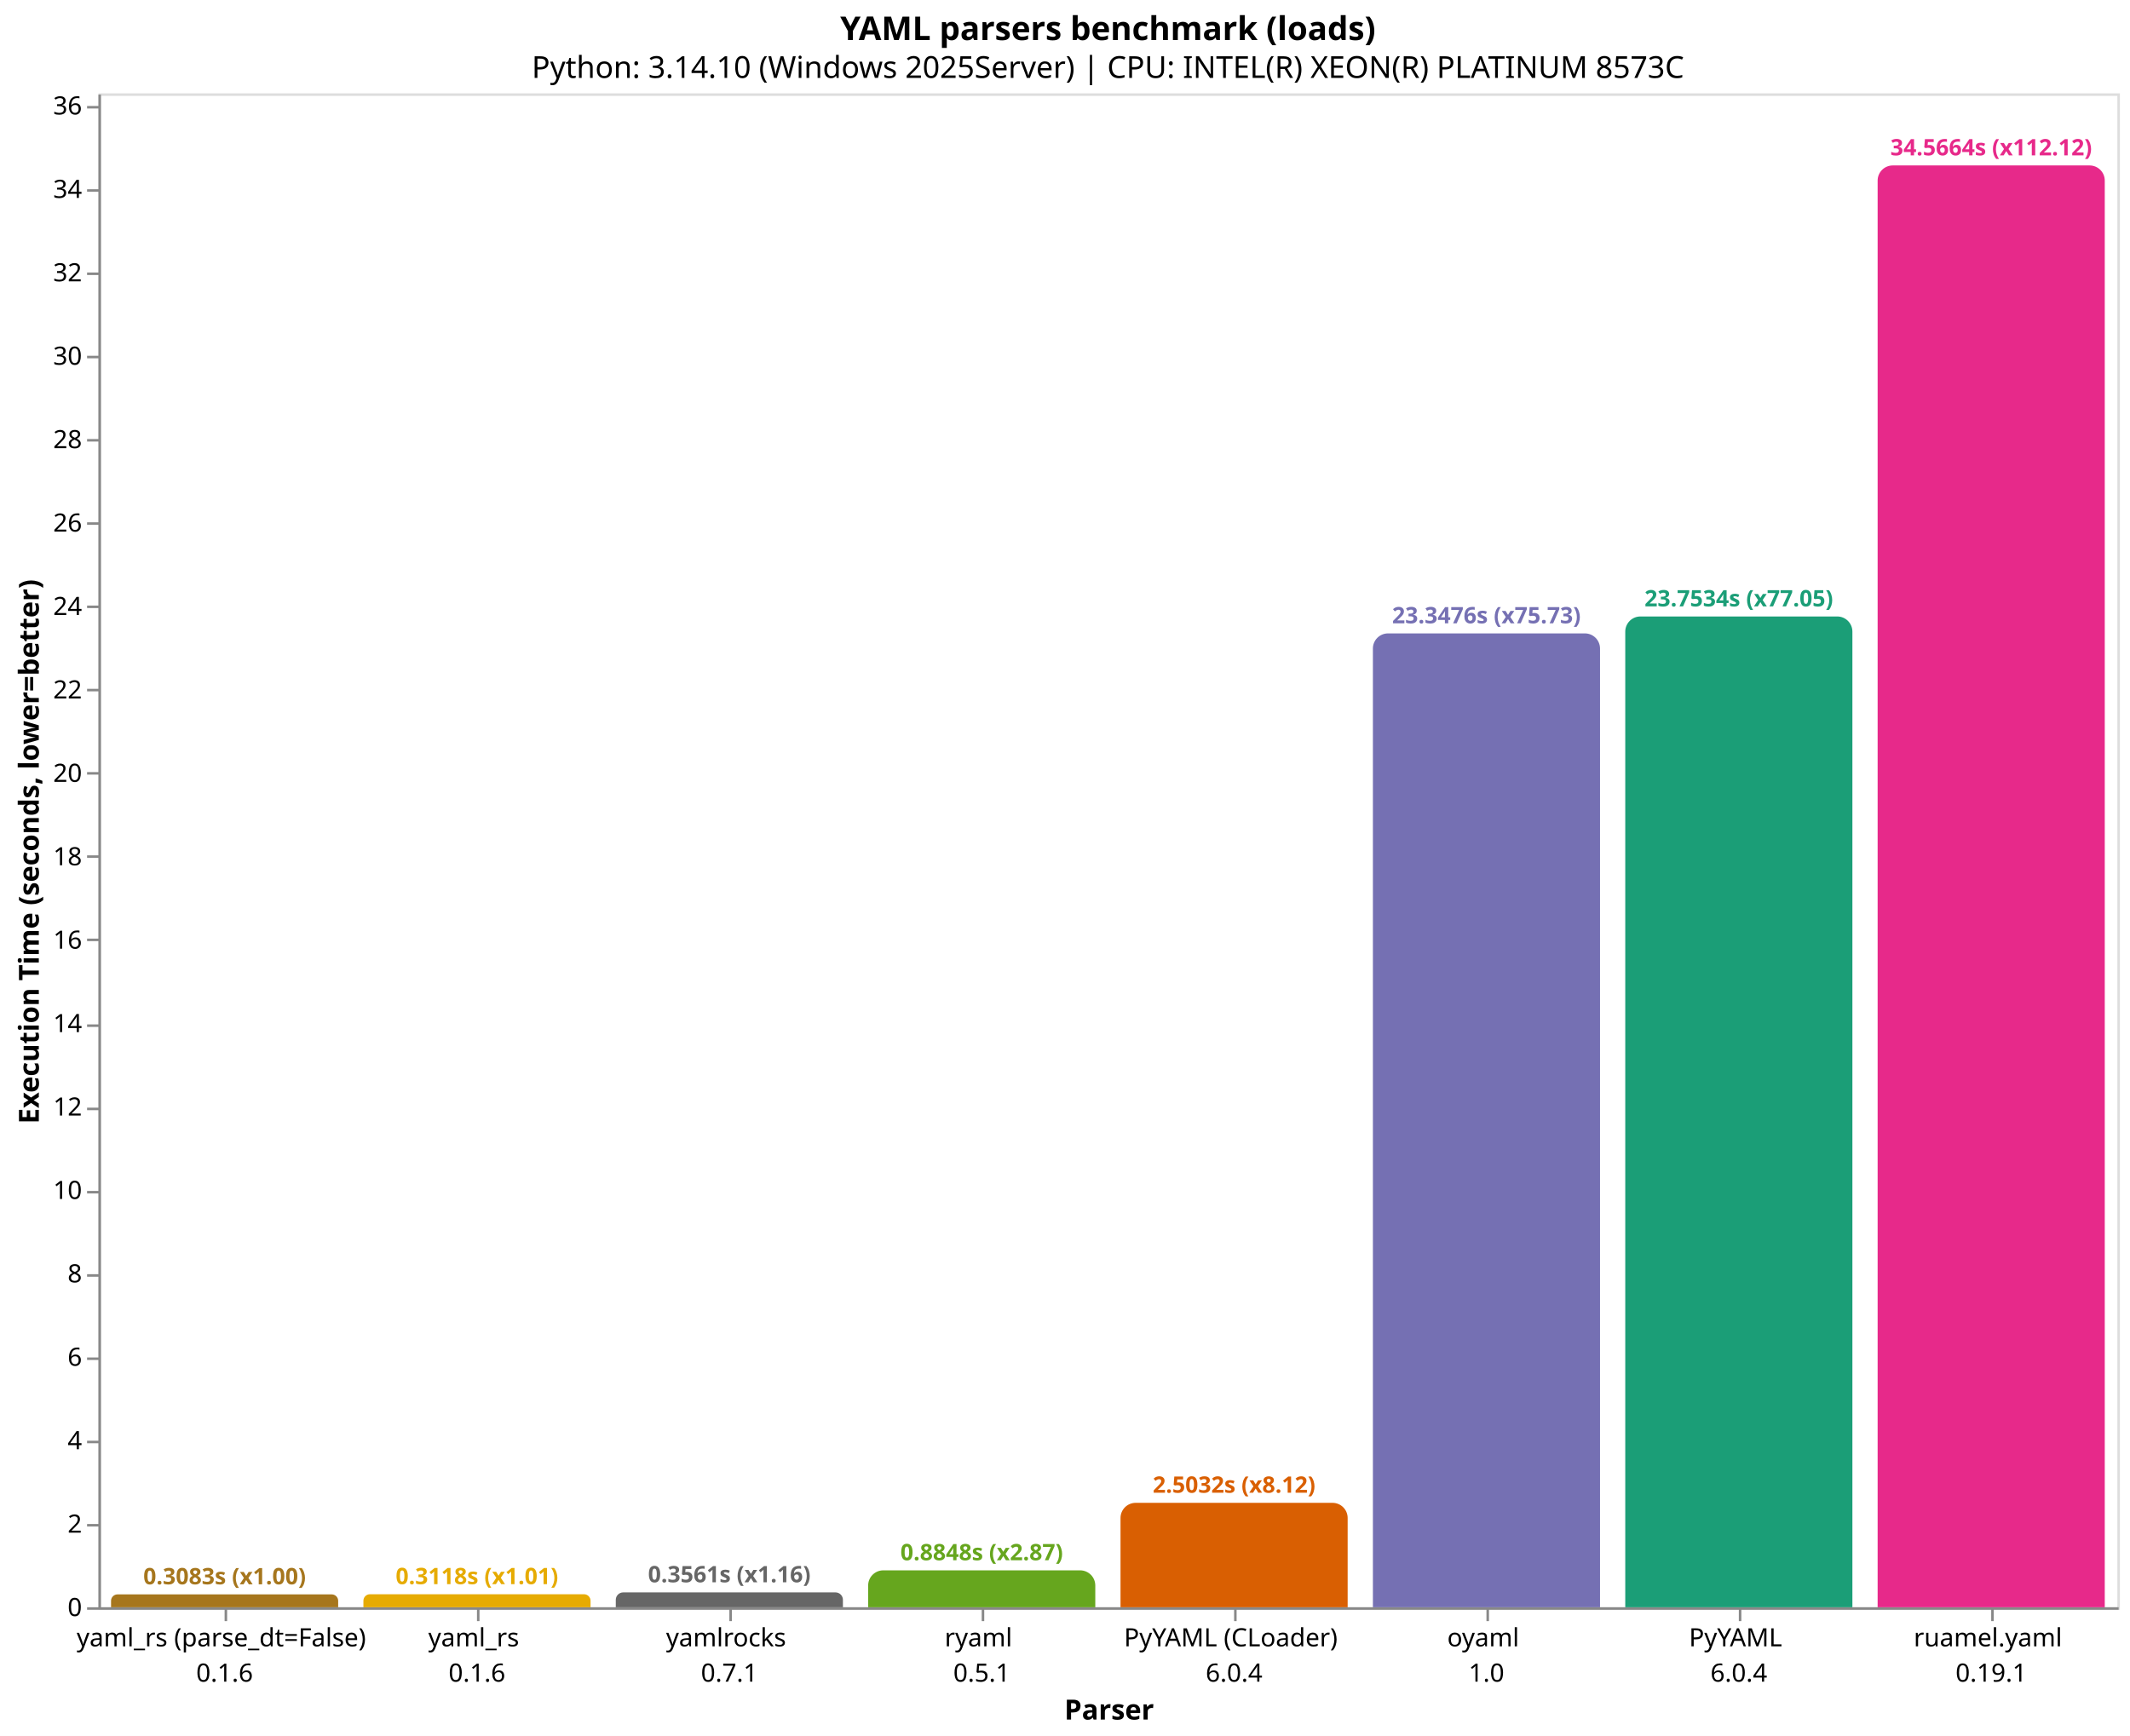
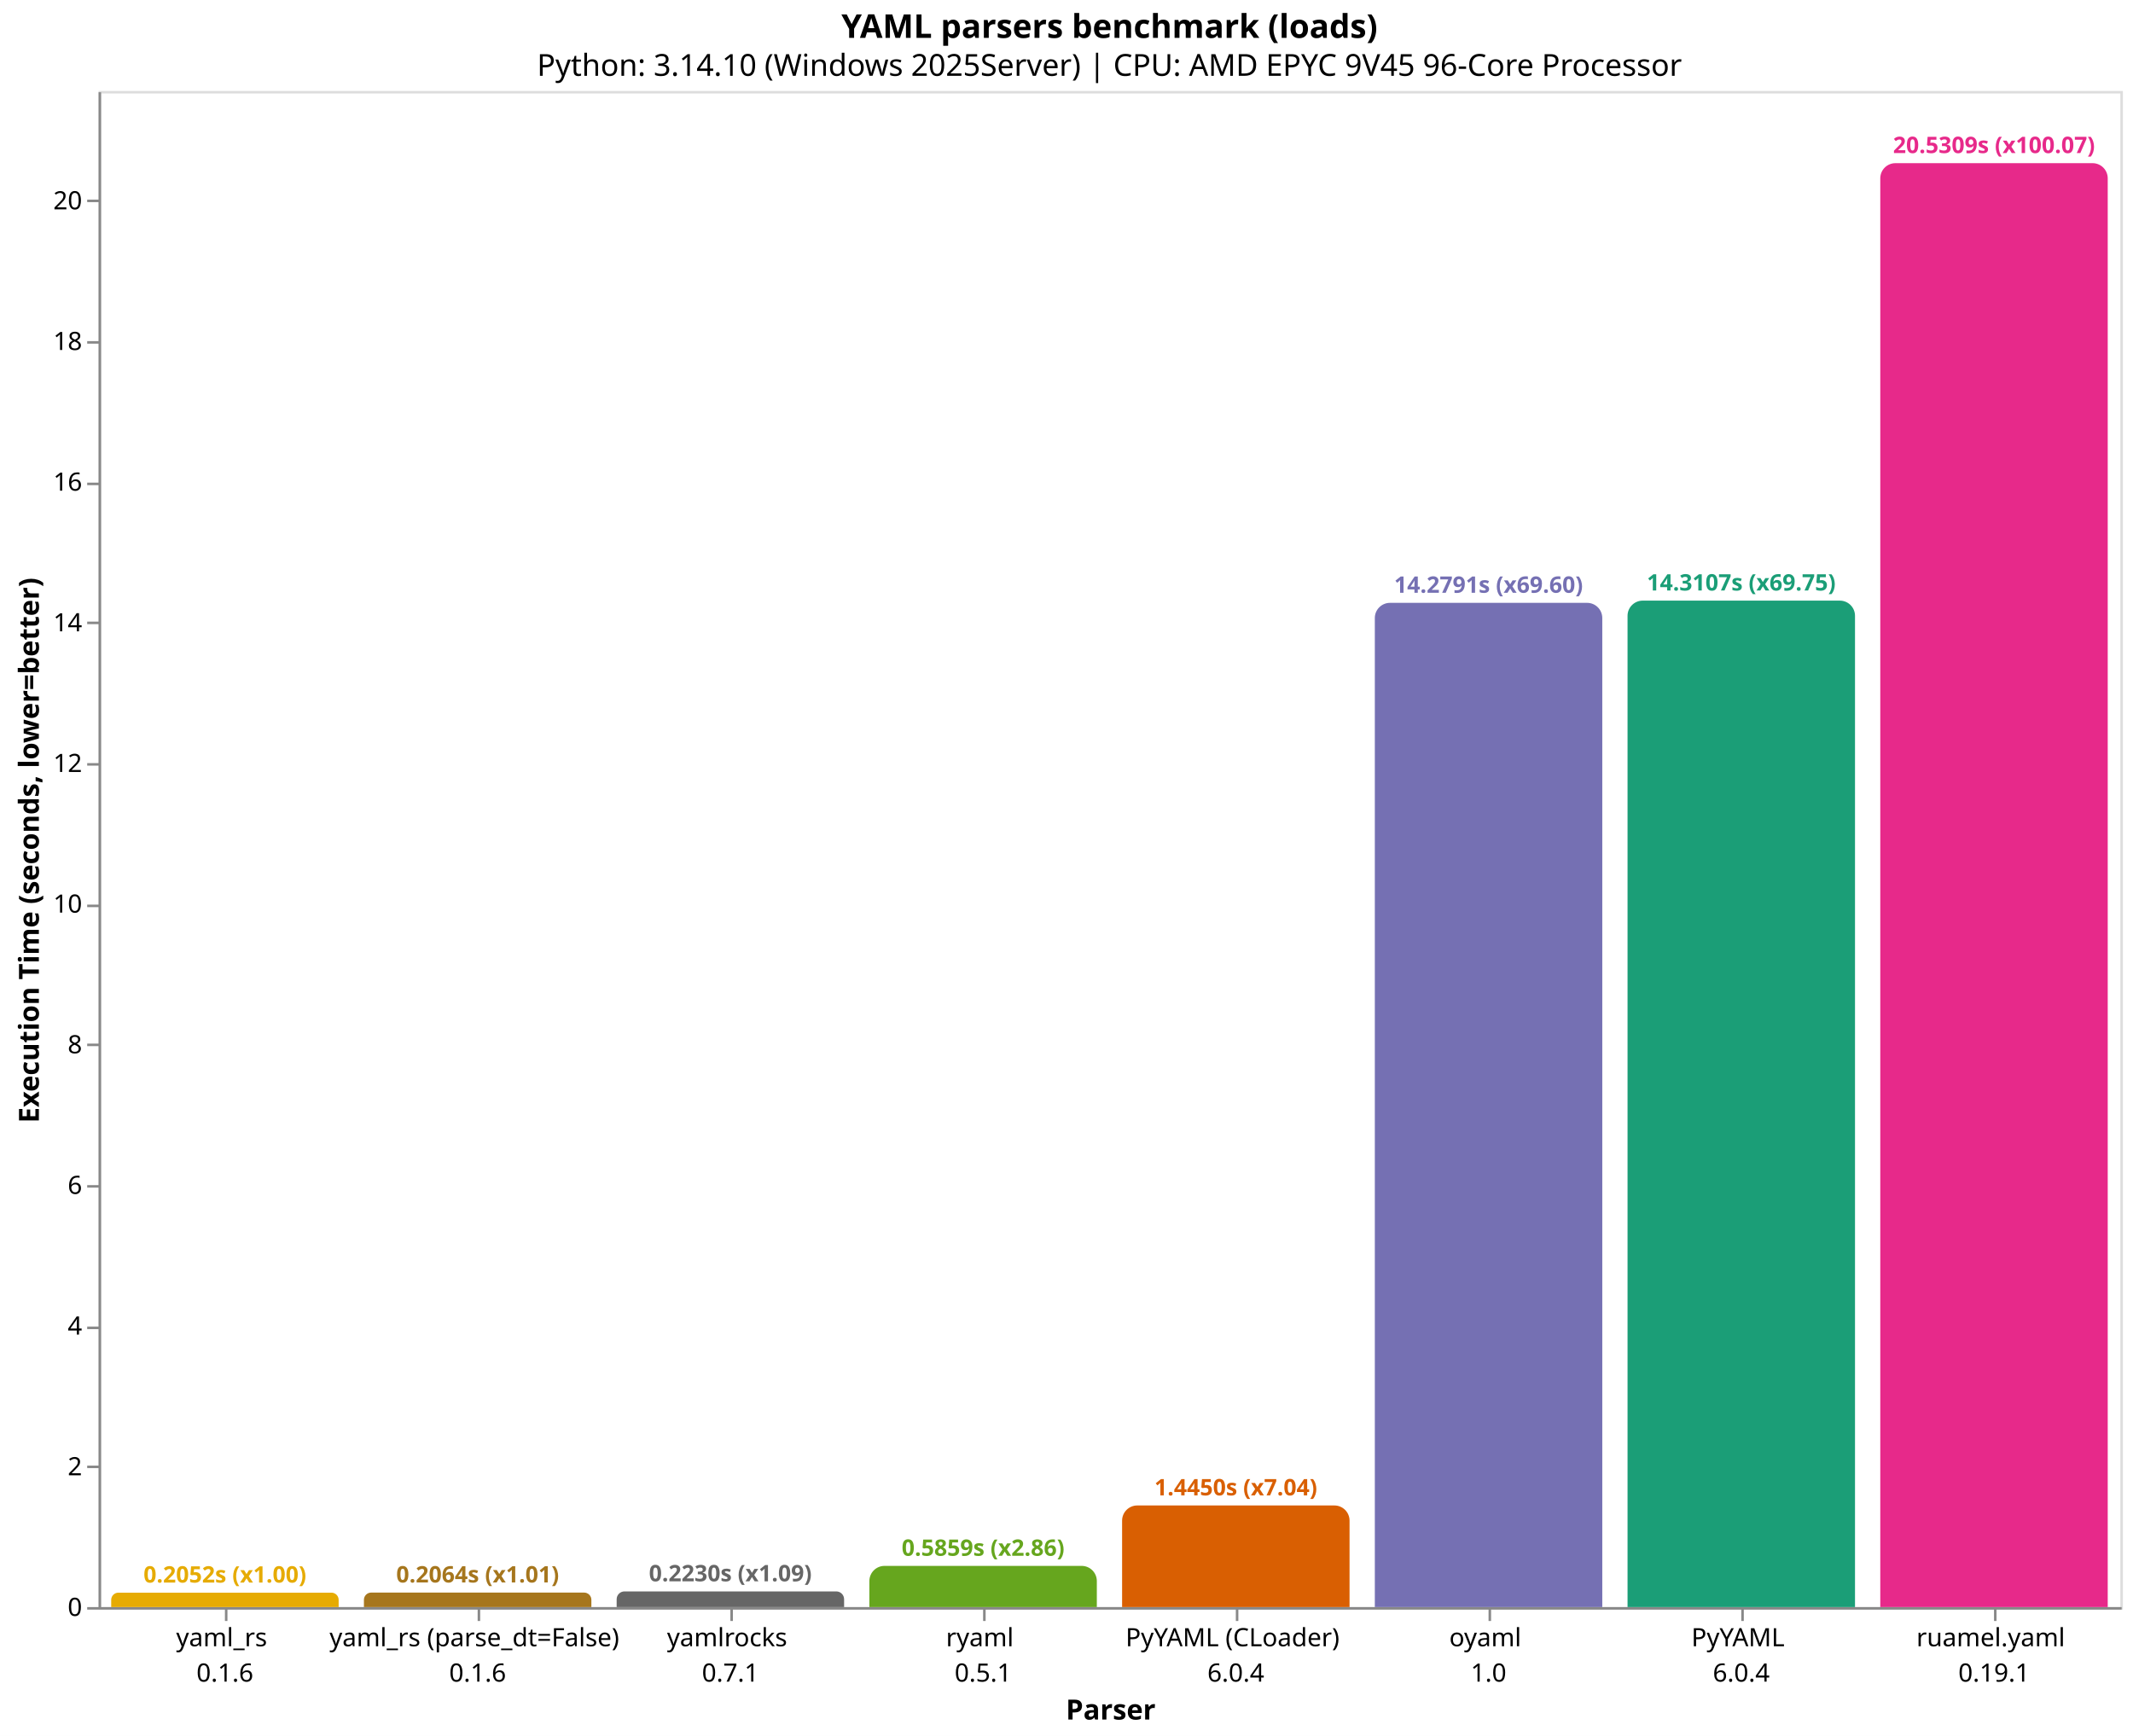
- <svg xmlns="http://www.w3.org/2000/svg" version="1.1" class="marks" width="844" height="688" viewBox="0 0 844 688">
-   <rect width="844" height="688" fill="white" />
-   <g fill="none" stroke-miterlimit="10" transform="translate(39,37)">
+ <svg xmlns="http://www.w3.org/2000/svg" version="1.1" class="marks" width="844" height="687" viewBox="0 0 844 687">
+   <rect width="844" height="687" fill="white" />
+   <g fill="none" stroke-miterlimit="10" transform="translate(39,36)">
    <g class="mark-group role-frame root" role="graphics-object" aria-roledescription="group mark container">
      <g transform="translate(0,0)">
        <path class="background" aria-hidden="true" d="M0.5,0.5h800v600h-800Z" stroke="#ddd" />
        <g>
-           <g class="mark-group role-axis" role="graphics-symbol" aria-roledescription="axis" aria-label="X-axis titled 'Parser' for a discrete scale with 8 values: yaml_rs (parse_dt=False)&#10;0.1.6, yaml_rs&#10;0.1.6, yamlrocks&#10;0.7.1, ryaml&#10;0.5.1, PyYAML (CLoader)&#10;6.0.4, ending with ruamel.yaml&#10;0.19.1">
+           <g class="mark-group role-axis" role="graphics-symbol" aria-roledescription="axis" aria-label="X-axis titled 'Parser' for a discrete scale with 8 values: yaml_rs&#10;0.1.6, yaml_rs (parse_dt=False)&#10;0.1.6, yamlrocks&#10;0.7.1, ryaml&#10;0.5.1, PyYAML (CLoader)&#10;6.0.4, ending with ruamel.yaml&#10;0.19.1">
            <g transform="translate(0.5,600.5)">
              <path class="background" aria-hidden="true" d="M0,0h0v0h0Z" pointer-events="none" />
              <g>
                <g class="mark-rule role-axis-tick" pointer-events="none">
                  <line transform="translate(50,0)" x2="0" y2="5" stroke="#888" stroke-width="1" opacity="1" />
                  <line transform="translate(150,0)" x2="0" y2="5" stroke="#888" stroke-width="1" opacity="1" />
                  <line transform="translate(250,0)" x2="0" y2="5" stroke="#888" stroke-width="1" opacity="1" />
                  <line transform="translate(350,0)" x2="0" y2="5" stroke="#888" stroke-width="1" opacity="1" />
                  <line transform="translate(450,0)" x2="0" y2="5" stroke="#888" stroke-width="1" opacity="1" />
                  <line transform="translate(550,0)" x2="0" y2="5" stroke="#888" stroke-width="1" opacity="1" />
                  <line transform="translate(650,0)" x2="0" y2="5" stroke="#888" stroke-width="1" opacity="1" />
                  <line transform="translate(750,0)" x2="0" y2="5" stroke="#888" stroke-width="1" opacity="1" />
                </g>
                <g class="mark-text role-axis-label" pointer-events="none">
                  <text text-anchor="middle" transform="translate(49.5,15)" font-family="sans-serif" font-size="10px" fill="#000" opacity="1">
+                     <tspan>yaml_rs</tspan>
+                     <tspan x="0" dy="14">0.1.6</tspan>
+                   </text>
+                   <text text-anchor="middle" transform="translate(149.5,15)" font-family="sans-serif" font-size="10px" fill="#000" opacity="1">
                    <tspan>yaml_rs (parse_dt=False)</tspan>
-                     <tspan x="0" dy="14">0.1.6</tspan>
-                   </text>
-                   <text text-anchor="middle" transform="translate(149.5,15)" font-family="sans-serif" font-size="10px" fill="#000" opacity="1">
-                     <tspan>yaml_rs</tspan>
                    <tspan x="0" dy="14">0.1.6</tspan>
                  </text>
                  <text text-anchor="middle" transform="translate(249.5,15)" font-family="sans-serif" font-size="10px" fill="#000" opacity="1">
                    <tspan>yamlrocks</tspan>
                    <tspan x="0" dy="14">0.7.1</tspan>
                  </text>
                  <text text-anchor="middle" transform="translate(349.5,15)" font-family="sans-serif" font-size="10px" fill="#000" opacity="1">
                    <tspan>ryaml</tspan>
                    <tspan x="0" dy="14">0.5.1</tspan>
                  </text>
                  <text text-anchor="middle" transform="translate(449.5,15)" font-family="sans-serif" font-size="10px" fill="#000" opacity="1">
                    <tspan>PyYAML (CLoader)</tspan>
                    <tspan x="0" dy="14">6.0.4</tspan>
                  </text>
                  <text text-anchor="middle" transform="translate(549.5,15)" font-family="sans-serif" font-size="10px" fill="#000" opacity="1">
                    <tspan>oyaml</tspan>
                    <tspan x="0" dy="14">1.0</tspan>
                  </text>
                  <text text-anchor="middle" transform="translate(649.5,15)" font-family="sans-serif" font-size="10px" fill="#000" opacity="1">
                    <tspan>PyYAML</tspan>
                    <tspan x="0" dy="14">6.0.4</tspan>
                  </text>
                  <text text-anchor="middle" transform="translate(749.5,15)" font-family="sans-serif" font-size="10px" fill="#000" opacity="1">
                    <tspan>ruamel.yaml</tspan>
                    <tspan x="0" dy="14">0.19.1</tspan>
                  </text>
                </g>
                <g class="mark-rule role-axis-domain" pointer-events="none">
                  <line transform="translate(0,0)" x2="800" y2="0" stroke="#888" stroke-width="1" opacity="1" />
                </g>
                <g class="mark-text role-axis-title" pointer-events="none">
                  <text text-anchor="middle" transform="translate(400,44)" font-family="sans-serif" font-size="11px" font-weight="bold" fill="#000" opacity="1">Parser</text>
                </g>
              </g>
              <path class="foreground" aria-hidden="true" d="" pointer-events="none" display="none" />
            </g>
          </g>
-           <g class="mark-group role-axis" role="graphics-symbol" aria-roledescription="axis" aria-label="Y-axis titled 'Execution Time (seconds, lower=better)' for a linear scale with values from 0 to 36">
+           <g class="mark-group role-axis" role="graphics-symbol" aria-roledescription="axis" aria-label="Y-axis titled 'Execution Time (seconds, lower=better)' for a linear scale with values from 0 to 22">
            <g transform="translate(0.5,0.5)">
              <path class="background" aria-hidden="true" d="M0,0h0v0h0Z" pointer-events="none" />
              <g>
                <g class="mark-rule role-axis-tick" pointer-events="none">
                  <line transform="translate(0,600)" x2="-5" y2="0" stroke="#888" stroke-width="1" opacity="1" />
-                   <line transform="translate(0,567)" x2="-5" y2="0" stroke="#888" stroke-width="1" opacity="1" />
-                   <line transform="translate(0,534)" x2="-5" y2="0" stroke="#888" stroke-width="1" opacity="1" />
-                   <line transform="translate(0,501)" x2="-5" y2="0" stroke="#888" stroke-width="1" opacity="1" />
-                   <line transform="translate(0,468)" x2="-5" y2="0" stroke="#888" stroke-width="1" opacity="1" />
-                   <line transform="translate(0,435)" x2="-5" y2="0" stroke="#888" stroke-width="1" opacity="1" />
-                   <line transform="translate(0,402)" x2="-5" y2="0" stroke="#888" stroke-width="1" opacity="1" />
-                   <line transform="translate(0,369)" x2="-5" y2="0" stroke="#888" stroke-width="1" opacity="1" />
-                   <line transform="translate(0,335)" x2="-5" y2="0" stroke="#888" stroke-width="1" opacity="1" />
-                   <line transform="translate(0,302)" x2="-5" y2="0" stroke="#888" stroke-width="1" opacity="1" />
-                   <line transform="translate(0,269)" x2="-5" y2="0" stroke="#888" stroke-width="1" opacity="1" />
-                   <line transform="translate(0,236)" x2="-5" y2="0" stroke="#888" stroke-width="1" opacity="1" />
-                   <line transform="translate(0,203)" x2="-5" y2="0" stroke="#888" stroke-width="1" opacity="1" />
-                   <line transform="translate(0,170)" x2="-5" y2="0" stroke="#888" stroke-width="1" opacity="1" />
-                   <line transform="translate(0,137)" x2="-5" y2="0" stroke="#888" stroke-width="1" opacity="1" />
-                   <line transform="translate(0,104)" x2="-5" y2="0" stroke="#888" stroke-width="1" opacity="1" />
-                   <line transform="translate(0,71)" x2="-5" y2="0" stroke="#888" stroke-width="1" opacity="1" />
-                   <line transform="translate(0,38)" x2="-5" y2="0" stroke="#888" stroke-width="1" opacity="1" />
-                   <line transform="translate(0,5)" x2="-5" y2="0" stroke="#888" stroke-width="1" opacity="1" />
+                   <line transform="translate(0,544)" x2="-5" y2="0" stroke="#888" stroke-width="1" opacity="1" />
+                   <line transform="translate(0,489)" x2="-5" y2="0" stroke="#888" stroke-width="1" opacity="1" />
+                   <line transform="translate(0,433)" x2="-5" y2="0" stroke="#888" stroke-width="1" opacity="1" />
+                   <line transform="translate(0,377)" x2="-5" y2="0" stroke="#888" stroke-width="1" opacity="1" />
+                   <line transform="translate(0,322)" x2="-5" y2="0" stroke="#888" stroke-width="1" opacity="1" />
+                   <line transform="translate(0,266)" x2="-5" y2="0" stroke="#888" stroke-width="1" opacity="1" />
+                   <line transform="translate(0,210)" x2="-5" y2="0" stroke="#888" stroke-width="1" opacity="1" />
+                   <line transform="translate(0,155)" x2="-5" y2="0" stroke="#888" stroke-width="1" opacity="1" />
+                   <line transform="translate(0,99)" x2="-5" y2="0" stroke="#888" stroke-width="1" opacity="1" />
+                   <line transform="translate(0,43)" x2="-5" y2="0" stroke="#888" stroke-width="1" opacity="1" />
                </g>
                <g class="mark-text role-axis-label" pointer-events="none">
                  <text text-anchor="end" transform="translate(-7,603)" font-family="sans-serif" font-size="10px" fill="#000" opacity="1">0</text>
-                   <text text-anchor="end" transform="translate(-7,569.9374)" font-family="sans-serif" font-size="10px" fill="#000" opacity="1">2</text>
-                   <text text-anchor="end" transform="translate(-7,536.8748)" font-family="sans-serif" font-size="10px" fill="#000" opacity="1">4</text>
-                   <text text-anchor="end" transform="translate(-7,503.8122)" font-family="sans-serif" font-size="10px" fill="#000" opacity="1">6</text>
-                   <text text-anchor="end" transform="translate(-7,470.7495)" font-family="sans-serif" font-size="10px" fill="#000" opacity="1">8</text>
-                   <text text-anchor="end" transform="translate(-7,437.6869)" font-family="sans-serif" font-size="10px" fill="#000" opacity="1">10</text>
-                   <text text-anchor="end" transform="translate(-7,404.6243)" font-family="sans-serif" font-size="10px" fill="#000" opacity="1">12</text>
-                   <text text-anchor="end" transform="translate(-7,371.5617)" font-family="sans-serif" font-size="10px" fill="#000" opacity="1">14</text>
-                   <text text-anchor="end" transform="translate(-7,338.4991)" font-family="sans-serif" font-size="10px" fill="#000" opacity="1">16</text>
-                   <text text-anchor="end" transform="translate(-7,305.4365)" font-family="sans-serif" font-size="10px" fill="#000" opacity="1">18</text>
-                   <text text-anchor="end" transform="translate(-7,272.3738)" font-family="sans-serif" font-size="10px" fill="#000" opacity="1">20</text>
-                   <text text-anchor="end" transform="translate(-7,239.3112)" font-family="sans-serif" font-size="10px" fill="#000" opacity="1">22</text>
-                   <text text-anchor="end" transform="translate(-7,206.2486)" font-family="sans-serif" font-size="10px" fill="#000" opacity="1">24</text>
-                   <text text-anchor="end" transform="translate(-7,173.186)" font-family="sans-serif" font-size="10px" fill="#000" opacity="1">26</text>
-                   <text text-anchor="end" transform="translate(-7,140.1234)" font-family="sans-serif" font-size="10px" fill="#000" opacity="1">28</text>
-                   <text text-anchor="end" transform="translate(-7,107.0608)" font-family="sans-serif" font-size="10px" fill="#000" opacity="1">30</text>
-                   <text text-anchor="end" transform="translate(-7,73.99815)" font-family="sans-serif" font-size="10px" fill="#000" opacity="1">32</text>
-                   <text text-anchor="end" transform="translate(-7,40.93553)" font-family="sans-serif" font-size="10px" fill="#000" opacity="1">34</text>
-                   <text text-anchor="end" transform="translate(-7,7.872914)" font-family="sans-serif" font-size="10px" fill="#000" opacity="1">36</text>
+                   <text text-anchor="end" transform="translate(-7,547.3348)" font-family="sans-serif" font-size="10px" fill="#000" opacity="1">2</text>
+                   <text text-anchor="end" transform="translate(-7,491.6697)" font-family="sans-serif" font-size="10px" fill="#000" opacity="1">4</text>
+                   <text text-anchor="end" transform="translate(-7,436.0045)" font-family="sans-serif" font-size="10px" fill="#000" opacity="1">6</text>
+                   <text text-anchor="end" transform="translate(-7,380.3394)" font-family="sans-serif" font-size="10px" fill="#000" opacity="1">8</text>
+                   <text text-anchor="end" transform="translate(-7,324.6742)" font-family="sans-serif" font-size="10px" fill="#000" opacity="1">10</text>
+                   <text text-anchor="end" transform="translate(-7,269.0091)" font-family="sans-serif" font-size="10px" fill="#000" opacity="1">12</text>
+                   <text text-anchor="end" transform="translate(-7,213.3439)" font-family="sans-serif" font-size="10px" fill="#000" opacity="1">14</text>
+                   <text text-anchor="end" transform="translate(-7,157.6788)" font-family="sans-serif" font-size="10px" fill="#000" opacity="1">16</text>
+                   <text text-anchor="end" transform="translate(-7,102.0136)" font-family="sans-serif" font-size="10px" fill="#000" opacity="1">18</text>
+                   <text text-anchor="end" transform="translate(-7,46.34847)" font-family="sans-serif" font-size="10px" fill="#000" opacity="1">20</text>
                </g>
                <g class="mark-rule role-axis-domain" pointer-events="none">
                  <line transform="translate(0,600)" x2="0" y2="-600" stroke="#888" stroke-width="1" opacity="1" />
                </g>
                <g class="mark-text role-axis-title" pointer-events="none">
                  <text text-anchor="middle" transform="translate(-22.12305,300) rotate(-90) translate(0,-2)" font-family="sans-serif" font-size="11px" font-weight="bold" fill="#000" opacity="1">Execution Time (seconds, lower=better)</text>
                </g>
              </g>
              <path class="foreground" aria-hidden="true" d="" pointer-events="none" display="none" />
            </g>
          </g>
          <g class="mark-group role-scope" role="graphics-object" aria-roledescription="group mark container">
-             <g transform="translate(5,594.9035)">
-               <path class="background" aria-hidden="true" d="M2.548,0L87.452,0C88.858,0,90,1.142,90,2.548L90,5.097C90,5.097,90,5.097,90,5.097L0,5.097C0,5.097,0,5.097,0,5.097L0,2.548C0,1.142,1.142,0,2.548,0Z" />
+             <g transform="translate(5,594.2895)">
+               <path class="background" aria-hidden="true" d="M2.855,0L87.145,0C88.721,0,90,1.279,90,2.855L90,5.71C90,5.71,90,5.71,90,5.71L0,5.71C0,5.71,0,5.71,0,5.71L0,2.855C0,1.279,1.279,0,2.855,0Z" />
              <g clip-path="url(#clip1)">
                <g class="mark-group role-scope" role="graphics-object" aria-roledescription="group mark container">
-                   <g transform="translate(0,-594.9035)">
-                     <path class="background" aria-hidden="true" d="M0,0h90v0h-90Z" />
-                     <g>
-                       <g class="mark-rect role-mark layer_0_marks" role="graphics-object" aria-roledescription="rect mark container">
-                         <path aria-label="Parser: yaml_rs (parse_dt=False)&#10;0.1.6; Execution Time (seconds, lower=better): 0.308293866667; parser: yaml_rs (parse_dt=False); Execution Time (s): 0.3083; Slowdown: 1.00" role="graphics-symbol" aria-roledescription="bar" d="M0,594.903h90v5.097h-90Z" fill="#a6761d" />
-                       </g>
-                     </g>
-                     <path class="foreground" aria-hidden="true" d="" display="none" />
-                   </g>
-                 </g>
-               </g>
-               <path class="foreground" aria-hidden="true" d="" display="none" />
-             </g>
-             <g transform="translate(105,594.8453)">
-               <path class="background" aria-hidden="true" d="M2.577,0L87.423,0C88.845,0,90,1.155,90,2.577L90,5.155C90,5.155,90,5.155,90,5.155L0,5.155C0,5.155,0,5.155,0,5.155L0,2.577C0,1.155,1.155,0,2.577,0Z" />
+                   <g transform="translate(0,-594.2895)">
+                     <path class="background" aria-hidden="true" d="M0,0h90v0h-90Z" />
+                     <g>
+                       <g class="mark-rect role-mark layer_0_marks" role="graphics-object" aria-roledescription="rect mark container">
+                         <path aria-label="Parser: yaml_rs&#10;0.1.6; Execution Time (seconds, lower=better): 0.205172266667; parser: yaml_rs; Execution Time (s): 0.2052; Slowdown: 1.00" role="graphics-symbol" aria-roledescription="bar" d="M0,594.29h90v5.71h-90Z" fill="#e6ab02" />
+                       </g>
+                     </g>
+                     <path class="foreground" aria-hidden="true" d="" display="none" />
+                   </g>
+                 </g>
+               </g>
+               <path class="foreground" aria-hidden="true" d="" display="none" />
+             </g>
+             <g transform="translate(105,594.2559)">
+               <path class="background" aria-hidden="true" d="M2.872,0L87.128,0C88.713,0,90,1.287,90,2.872L90,5.744C90,5.744,90,5.744,90,5.744L0,5.744C0,5.744,0,5.744,0,5.744L0,2.872C0,1.287,1.287,0,2.872,0Z" />
              <g clip-path="url(#clip2)">
                <g class="mark-group role-scope" role="graphics-object" aria-roledescription="group mark container">
-                   <g transform="translate(0,-594.8453)">
-                     <path class="background" aria-hidden="true" d="M0,0h90v0h-90Z" />
-                     <g>
-                       <g class="mark-rect role-mark layer_0_marks" role="graphics-object" aria-roledescription="rect mark container">
-                         <path aria-label="Parser: yaml_rs&#10;0.1.6; Execution Time (seconds, lower=better): 0.311812266667; parser: yaml_rs; Execution Time (s): 0.3118; Slowdown: 1.01" role="graphics-symbol" aria-roledescription="bar" d="M0,594.845h90v5.155h-90Z" fill="#e6ab02" />
-                       </g>
-                     </g>
-                     <path class="foreground" aria-hidden="true" d="" display="none" />
-                   </g>
-                 </g>
-               </g>
-               <path class="foreground" aria-hidden="true" d="" display="none" />
-             </g>
-             <g transform="translate(205,594.1127)">
-               <path class="background" aria-hidden="true" d="M2.944,0L87.056,0C88.681,0,90,1.319,90,2.944L90,5.887C90,5.887,90,5.887,90,5.887L0,5.887C0,5.887,0,5.887,0,5.887L0,2.944C0,1.319,1.319,0,2.944,0Z" />
+                   <g transform="translate(0,-594.2559)">
+                     <path class="background" aria-hidden="true" d="M0,0h90v0h-90Z" />
+                     <g>
+                       <g class="mark-rect role-mark layer_0_marks" role="graphics-object" aria-roledescription="rect mark container">
+                         <path aria-label="Parser: yaml_rs (parse_dt=False)&#10;0.1.6; Execution Time (seconds, lower=better): 0.206379; parser: yaml_rs (parse_dt=False); Execution Time (s): 0.2064; Slowdown: 1.01" role="graphics-symbol" aria-roledescription="bar" d="M0,594.256h90v5.744h-90Z" fill="#a6761d" />
+                       </g>
+                     </g>
+                     <path class="foreground" aria-hidden="true" d="" display="none" />
+                   </g>
+                 </g>
+               </g>
+               <path class="foreground" aria-hidden="true" d="" display="none" />
+             </g>
+             <g transform="translate(205,593.7933)">
+               <path class="background" aria-hidden="true" d="M3.103,0L86.897,0C88.609,0,90,1.391,90,3.103L90,6.207C90,6.207,90,6.207,90,6.207L0,6.207C0,6.207,0,6.207,0,6.207L0,3.103C0,1.391,1.391,0,3.103,0Z" />
              <g clip-path="url(#clip3)">
                <g class="mark-group role-scope" role="graphics-object" aria-roledescription="group mark container">
-                   <g transform="translate(0,-594.1127)">
-                     <path class="background" aria-hidden="true" d="M0,0h90v0h-90Z" />
-                     <g>
-                       <g class="mark-rect role-mark layer_0_marks" role="graphics-object" aria-roledescription="rect mark container">
-                         <path aria-label="Parser: yamlrocks&#10;0.7.1; Execution Time (seconds, lower=better): 0.356130766667; parser: yamlrocks; Execution Time (s): 0.3561; Slowdown: 1.16" role="graphics-symbol" aria-roledescription="bar" d="M0,594.113h90v5.887h-90Z" fill="#666666" />
-                       </g>
-                     </g>
-                     <path class="foreground" aria-hidden="true" d="" display="none" />
-                   </g>
-                 </g>
-               </g>
-               <path class="foreground" aria-hidden="true" d="" display="none" />
-             </g>
-             <g transform="translate(305,585.3729)">
-               <path class="background" aria-hidden="true" d="M6,0L84,0C87.311,0,90,2.689,90,6L90,14.627C90,14.627,90,14.627,90,14.627L0,14.627C0,14.627,0,14.627,0,14.627L0,6C0,2.689,2.689,0,6,0Z" />
+                   <g transform="translate(0,-593.7933)">
+                     <path class="background" aria-hidden="true" d="M0,0h90v0h-90Z" />
+                     <g>
+                       <g class="mark-rect role-mark layer_0_marks" role="graphics-object" aria-roledescription="rect mark container">
+                         <path aria-label="Parser: yamlrocks&#10;0.7.1; Execution Time (seconds, lower=better): 0.223002266667; parser: yamlrocks; Execution Time (s): 0.2230; Slowdown: 1.09" role="graphics-symbol" aria-roledescription="bar" d="M0,593.793h90v6.207h-90Z" fill="#666666" />
+                       </g>
+                     </g>
+                     <path class="foreground" aria-hidden="true" d="" display="none" />
+                   </g>
+                 </g>
+               </g>
+               <path class="foreground" aria-hidden="true" d="" display="none" />
+             </g>
+             <g transform="translate(305,583.6935)">
+               <path class="background" aria-hidden="true" d="M6,0L84,0C87.311,0,90,2.689,90,6L90,16.306C90,16.306,90,16.306,90,16.306L0,16.306C0,16.306,0,16.306,0,16.306L0,6C0,2.689,2.689,0,6,0Z" />
              <g clip-path="url(#clip4)">
                <g class="mark-group role-scope" role="graphics-object" aria-roledescription="group mark container">
-                   <g transform="translate(0,-585.3729)">
-                     <path class="background" aria-hidden="true" d="M0,0h90v0h-90Z" />
-                     <g>
-                       <g class="mark-rect role-mark layer_0_marks" role="graphics-object" aria-roledescription="rect mark container">
-                         <path aria-label="Parser: ryaml&#10;0.5.1; Execution Time (seconds, lower=better): 0.884810133333; parser: ryaml; Execution Time (s): 0.8848; Slowdown: 2.87" role="graphics-symbol" aria-roledescription="bar" d="M0,585.373h90v14.627h-90Z" fill="#66a61e" />
-                       </g>
-                     </g>
-                     <path class="foreground" aria-hidden="true" d="" display="none" />
-                   </g>
-                 </g>
-               </g>
-               <path class="foreground" aria-hidden="true" d="" display="none" />
-             </g>
-             <g transform="translate(405,558.6187)">
-               <path class="background" aria-hidden="true" d="M6,0L84,0C87.311,0,90,2.689,90,6L90,41.381C90,41.381,90,41.381,90,41.381L0,41.381C0,41.381,0,41.381,0,41.381L0,6C0,2.689,2.689,0,6,0Z" />
+                   <g transform="translate(0,-583.6935)">
+                     <path class="background" aria-hidden="true" d="M0,0h90v0h-90Z" />
+                     <g>
+                       <g class="mark-rect role-mark layer_0_marks" role="graphics-object" aria-roledescription="rect mark container">
+                         <path aria-label="Parser: ryaml&#10;0.5.1; Execution Time (seconds, lower=better): 0.585877766667; parser: ryaml; Execution Time (s): 0.5859; Slowdown: 2.86" role="graphics-symbol" aria-roledescription="bar" d="M0,583.694h90v16.306h-90Z" fill="#66a61e" />
+                       </g>
+                     </g>
+                     <path class="foreground" aria-hidden="true" d="" display="none" />
+                   </g>
+                 </g>
+               </g>
+               <path class="foreground" aria-hidden="true" d="" display="none" />
+             </g>
+             <g transform="translate(405,559.7815)">
+               <path class="background" aria-hidden="true" d="M6,0L84,0C87.311,0,90,2.689,90,6L90,40.219C90,40.219,90,40.219,90,40.219L0,40.219C0,40.219,0,40.219,0,40.219L0,6C0,2.689,2.689,0,6,0Z" />
              <g clip-path="url(#clip5)">
                <g class="mark-group role-scope" role="graphics-object" aria-roledescription="group mark container">
-                   <g transform="translate(0,-558.6187)">
-                     <path class="background" aria-hidden="true" d="M0,0h90v0h-90Z" />
-                     <g>
-                       <g class="mark-rect role-mark layer_0_marks" role="graphics-object" aria-roledescription="rect mark container">
-                         <path aria-label="Parser: PyYAML (CLoader)&#10;6.0.4; Execution Time (seconds, lower=better): 2.5032061; parser: PyYAML (CLoader); Execution Time (s): 2.5032; Slowdown: 8.12" role="graphics-symbol" aria-roledescription="bar" d="M0,558.619h90v41.381h-90Z" fill="#d95f02" />
-                       </g>
-                     </g>
-                     <path class="foreground" aria-hidden="true" d="" display="none" />
-                   </g>
-                 </g>
-               </g>
-               <path class="foreground" aria-hidden="true" d="" display="none" />
-             </g>
-             <g transform="translate(505,214.0342)">
-               <path class="background" aria-hidden="true" d="M6,0L84,0C87.311,0,90,2.689,90,6L90,385.966C90,385.966,90,385.966,90,385.966L0,385.966C0,385.966,0,385.966,0,385.966L0,6C0,2.689,2.689,0,6,0Z" />
+                   <g transform="translate(0,-559.7815)">
+                     <path class="background" aria-hidden="true" d="M0,0h90v0h-90Z" />
+                     <g>
+                       <g class="mark-rect role-mark layer_0_marks" role="graphics-object" aria-roledescription="rect mark container">
+                         <path aria-label="Parser: PyYAML (CLoader)&#10;6.0.4; Execution Time (seconds, lower=better): 1.44501566667; parser: PyYAML (CLoader); Execution Time (s): 1.4450; Slowdown: 7.04" role="graphics-symbol" aria-roledescription="bar" d="M0,559.781h90v40.219h-90Z" fill="#d95f02" />
+                       </g>
+                     </g>
+                     <path class="foreground" aria-hidden="true" d="" display="none" />
+                   </g>
+                 </g>
+               </g>
+               <path class="foreground" aria-hidden="true" d="" display="none" />
+             </g>
+             <g transform="translate(505,202.5769)">
+               <path class="background" aria-hidden="true" d="M6,0L84,0C87.311,0,90,2.689,90,6L90,397.423C90,397.423,90,397.423,90,397.423L0,397.423C0,397.423,0,397.423,0,397.423L0,6C0,2.689,2.689,0,6,0Z" />
              <g clip-path="url(#clip6)">
                <g class="mark-group role-scope" role="graphics-object" aria-roledescription="group mark container">
-                   <g transform="translate(0,-214.0342)">
-                     <path class="background" aria-hidden="true" d="M0,0h90v0h-90Z" />
-                     <g>
-                       <g class="mark-rect role-mark layer_0_marks" role="graphics-object" aria-roledescription="rect mark container">
-                         <path aria-label="Parser: oyaml&#10;1.0; Execution Time (seconds, lower=better): 23.3475666; parser: oyaml; Execution Time (s): 23.3476; Slowdown: 75.73" role="graphics-symbol" aria-roledescription="bar" d="M0,214.034h90v385.966h-90Z" fill="#7570b3" />
-                       </g>
-                     </g>
-                     <path class="foreground" aria-hidden="true" d="" display="none" />
-                   </g>
-                 </g>
-               </g>
-               <path class="foreground" aria-hidden="true" d="" display="none" />
-             </g>
-             <g transform="translate(605,207.3253)">
-               <path class="background" aria-hidden="true" d="M6,0L84,0C87.311,0,90,2.689,90,6L90,392.675C90,392.675,90,392.675,90,392.675L0,392.675C0,392.675,0,392.675,0,392.675L0,6C0,2.689,2.689,0,6,0Z" />
+                   <g transform="translate(0,-202.5769)">
+                     <path class="background" aria-hidden="true" d="M0,0h90v0h-90Z" />
+                     <g>
+                       <g class="mark-rect role-mark layer_0_marks" role="graphics-object" aria-roledescription="rect mark container">
+                         <path aria-label="Parser: oyaml&#10;1.0; Execution Time (seconds, lower=better): 14.279061; parser: oyaml; Execution Time (s): 14.2791; Slowdown: 69.60" role="graphics-symbol" aria-roledescription="bar" d="M0,202.577h90v397.423h-90Z" fill="#7570b3" />
+                       </g>
+                     </g>
+                     <path class="foreground" aria-hidden="true" d="" display="none" />
+                   </g>
+                 </g>
+               </g>
+               <path class="foreground" aria-hidden="true" d="" display="none" />
+             </g>
+             <g transform="translate(605,201.6966)">
+               <path class="background" aria-hidden="true" d="M6,0L84,0C87.311,0,90,2.689,90,6L90,398.303C90,398.303,90,398.303,90,398.303L0,398.303C0,398.303,0,398.303,0,398.303L0,6C0,2.689,2.689,0,6,0Z" />
              <g clip-path="url(#clip7)">
                <g class="mark-group role-scope" role="graphics-object" aria-roledescription="group mark container">
-                   <g transform="translate(0,-207.3253)">
-                     <path class="background" aria-hidden="true" d="M0,0h90v0h-90Z" />
-                     <g>
-                       <g class="mark-rect role-mark layer_0_marks" role="graphics-object" aria-roledescription="rect mark container">
-                         <path aria-label="Parser: PyYAML&#10;6.0.4; Execution Time (seconds, lower=better): 23.7533930333; parser: PyYAML; Execution Time (s): 23.7534; Slowdown: 77.05" role="graphics-symbol" aria-roledescription="bar" d="M0,207.325h90v392.675h-90Z" fill="#1b9e77" />
+                   <g transform="translate(0,-201.6966)">
+                     <path class="background" aria-hidden="true" d="M0,0h90v0h-90Z" />
+                     <g>
+                       <g class="mark-rect role-mark layer_0_marks" role="graphics-object" aria-roledescription="rect mark container">
+                         <path aria-label="Parser: PyYAML&#10;6.0.4; Execution Time (seconds, lower=better): 14.3106915; parser: PyYAML; Execution Time (s): 14.3107; Slowdown: 69.75" role="graphics-symbol" aria-roledescription="bar" d="M0,201.697h90v398.303h-90Z" fill="#1b9e77" />
                      </g>
                    </g>
                    <path class="foreground" aria-hidden="true" d="" display="none" />
                  </g>
                </g>
              </g>
              <path class="foreground" aria-hidden="true" d="" display="none" />
            </g>
            <g transform="translate(705,28.57143)">
              <path class="background" aria-hidden="true" d="M6,0L84,0C87.311,0,90,2.689,90,6L90,571.429C90,571.429,90,571.429,90,571.429L0,571.429C0,571.429,0,571.429,0,571.429L0,6C0,2.689,2.689,0,6,0Z" />
              <g clip-path="url(#clip8)">
                <g class="mark-group role-scope" role="graphics-object" aria-roledescription="group mark container">
                  <g transform="translate(0,-28.57143)">
                    <path class="background" aria-hidden="true" d="M0,0h90v0h-90Z" />
                    <g>
                      <g class="mark-rect role-mark layer_0_marks" role="graphics-object" aria-roledescription="rect mark container">
-                         <path aria-label="Parser: ruamel.yaml&#10;0.19.1; Execution Time (seconds, lower=better): 34.5664465; parser: ruamel.yaml; Execution Time (s): 34.5664; Slowdown: 112.12" role="graphics-symbol" aria-roledescription="bar" d="M0,28.571h90v571.429h-90Z" fill="#e7298a" />
+                         <path aria-label="Parser: ruamel.yaml&#10;0.19.1; Execution Time (seconds, lower=better): 20.5309259667; parser: ruamel.yaml; Execution Time (s): 20.5309; Slowdown: 100.07" role="graphics-symbol" aria-roledescription="bar" d="M0,28.571h90v571.429h-90Z" fill="#e7298a" />
                      </g>
                    </g>
                    <path class="foreground" aria-hidden="true" d="" display="none" />
                  </g>
                </g>
              </g>
              <path class="foreground" aria-hidden="true" d="" display="none" />
            </g>
          </g>
          <g class="mark-text role-mark layer_1_marks" role="graphics-object" aria-roledescription="text mark container">
-             <text aria-label="Parser: yaml_rs (parse_dt=False)&#10;0.1.6; Execution Time (seconds, lower=better): 0.308293866667; parser: yaml_rs (parse_dt=False); label: 0.3083s (x1.00); Execution Time (s): 0.3083; Slowdown: 1.00" role="graphics-symbol" aria-roledescription="text mark" text-anchor="middle" transform="translate(50,590.9035)" font-family="sans-serif" font-size="9px" font-weight="bold" fill="#a6761d">0.3083s (x1.00)</text>
-             <text aria-label="Parser: yaml_rs&#10;0.1.6; Execution Time (seconds, lower=better): 0.311812266667; parser: yaml_rs; label: 0.3118s (x1.01); Execution Time (s): 0.3118; Slowdown: 1.01" role="graphics-symbol" aria-roledescription="text mark" text-anchor="middle" transform="translate(150,590.8453)" font-family="sans-serif" font-size="9px" font-weight="bold" fill="#e6ab02">0.3118s (x1.01)</text>
-             <text aria-label="Parser: yamlrocks&#10;0.7.1; Execution Time (seconds, lower=better): 0.356130766667; parser: yamlrocks; label: 0.3561s (x1.16); Execution Time (s): 0.3561; Slowdown: 1.16" role="graphics-symbol" aria-roledescription="text mark" text-anchor="middle" transform="translate(250,590.1127)" font-family="sans-serif" font-size="9px" font-weight="bold" fill="#666666">0.3561s (x1.16)</text>
-             <text aria-label="Parser: ryaml&#10;0.5.1; Execution Time (seconds, lower=better): 0.884810133333; parser: ryaml; label: 0.8848s (x2.87); Execution Time (s): 0.8848; Slowdown: 2.87" role="graphics-symbol" aria-roledescription="text mark" text-anchor="middle" transform="translate(350,581.3729)" font-family="sans-serif" font-size="9px" font-weight="bold" fill="#66a61e">0.8848s (x2.87)</text>
-             <text aria-label="Parser: PyYAML (CLoader)&#10;6.0.4; Execution Time (seconds, lower=better): 2.5032061; parser: PyYAML (CLoader); label: 2.5032s (x8.12); Execution Time (s): 2.5032; Slowdown: 8.12" role="graphics-symbol" aria-roledescription="text mark" text-anchor="middle" transform="translate(450,554.6187)" font-family="sans-serif" font-size="9px" font-weight="bold" fill="#d95f02">2.5032s (x8.12)</text>
-             <text aria-label="Parser: oyaml&#10;1.0; Execution Time (seconds, lower=better): 23.3475666; parser: oyaml; label: 23.3476s (x75.73); Execution Time (s): 23.3476; Slowdown: 75.73" role="graphics-symbol" aria-roledescription="text mark" text-anchor="middle" transform="translate(550,210.0342)" font-family="sans-serif" font-size="9px" font-weight="bold" fill="#7570b3">23.3476s (x75.73)</text>
-             <text aria-label="Parser: PyYAML&#10;6.0.4; Execution Time (seconds, lower=better): 23.7533930333; parser: PyYAML; label: 23.7534s (x77.05); Execution Time (s): 23.7534; Slowdown: 77.05" role="graphics-symbol" aria-roledescription="text mark" text-anchor="middle" transform="translate(650,203.3253)" font-family="sans-serif" font-size="9px" font-weight="bold" fill="#1b9e77">23.7534s (x77.05)</text>
-             <text aria-label="Parser: ruamel.yaml&#10;0.19.1; Execution Time (seconds, lower=better): 34.5664465; parser: ruamel.yaml; label: 34.5664s (x112.12); Execution Time (s): 34.5664; Slowdown: 112.12" role="graphics-symbol" aria-roledescription="text mark" text-anchor="middle" transform="translate(750,24.57143)" font-family="sans-serif" font-size="9px" font-weight="bold" fill="#e7298a">34.5664s (x112.12)</text>
+             <text aria-label="Parser: yaml_rs&#10;0.1.6; Execution Time (seconds, lower=better): 0.205172266667; parser: yaml_rs; label: 0.2052s (x1.00); Execution Time (s): 0.2052; Slowdown: 1.00" role="graphics-symbol" aria-roledescription="text mark" text-anchor="middle" transform="translate(50,590.2895)" font-family="sans-serif" font-size="9px" font-weight="bold" fill="#e6ab02">0.2052s (x1.00)</text>
+             <text aria-label="Parser: yaml_rs (parse_dt=False)&#10;0.1.6; Execution Time (seconds, lower=better): 0.206379; parser: yaml_rs (parse_dt=False); label: 0.2064s (x1.01); Execution Time (s): 0.2064; Slowdown: 1.01" role="graphics-symbol" aria-roledescription="text mark" text-anchor="middle" transform="translate(150,590.2559)" font-family="sans-serif" font-size="9px" font-weight="bold" fill="#a6761d">0.2064s (x1.01)</text>
+             <text aria-label="Parser: yamlrocks&#10;0.7.1; Execution Time (seconds, lower=better): 0.223002266667; parser: yamlrocks; label: 0.2230s (x1.09); Execution Time (s): 0.2230; Slowdown: 1.09" role="graphics-symbol" aria-roledescription="text mark" text-anchor="middle" transform="translate(250,589.7933)" font-family="sans-serif" font-size="9px" font-weight="bold" fill="#666666">0.2230s (x1.09)</text>
+             <text aria-label="Parser: ryaml&#10;0.5.1; Execution Time (seconds, lower=better): 0.585877766667; parser: ryaml; label: 0.5859s (x2.86); Execution Time (s): 0.5859; Slowdown: 2.86" role="graphics-symbol" aria-roledescription="text mark" text-anchor="middle" transform="translate(350,579.6935)" font-family="sans-serif" font-size="9px" font-weight="bold" fill="#66a61e">0.5859s (x2.86)</text>
+             <text aria-label="Parser: PyYAML (CLoader)&#10;6.0.4; Execution Time (seconds, lower=better): 1.44501566667; parser: PyYAML (CLoader); label: 1.4450s (x7.04); Execution Time (s): 1.4450; Slowdown: 7.04" role="graphics-symbol" aria-roledescription="text mark" text-anchor="middle" transform="translate(450,555.7815)" font-family="sans-serif" font-size="9px" font-weight="bold" fill="#d95f02">1.4450s (x7.04)</text>
+             <text aria-label="Parser: oyaml&#10;1.0; Execution Time (seconds, lower=better): 14.279061; parser: oyaml; label: 14.2791s (x69.60); Execution Time (s): 14.2791; Slowdown: 69.60" role="graphics-symbol" aria-roledescription="text mark" text-anchor="middle" transform="translate(550,198.5769)" font-family="sans-serif" font-size="9px" font-weight="bold" fill="#7570b3">14.2791s (x69.60)</text>
+             <text aria-label="Parser: PyYAML&#10;6.0.4; Execution Time (seconds, lower=better): 14.3106915; parser: PyYAML; label: 14.3107s (x69.75); Execution Time (s): 14.3107; Slowdown: 69.75" role="graphics-symbol" aria-roledescription="text mark" text-anchor="middle" transform="translate(650,197.6966)" font-family="sans-serif" font-size="9px" font-weight="bold" fill="#1b9e77">14.3107s (x69.75)</text>
+             <text aria-label="Parser: ruamel.yaml&#10;0.19.1; Execution Time (seconds, lower=better): 20.5309259667; parser: ruamel.yaml; label: 20.5309s (x100.07); Execution Time (s): 20.5309; Slowdown: 100.07" role="graphics-symbol" aria-roledescription="text mark" text-anchor="middle" transform="translate(750,24.57143)" font-family="sans-serif" font-size="9px" font-weight="bold" fill="#e7298a">20.5309s (x100.07)</text>
          </g>
          <g class="mark-group role-title">
-             <g transform="translate(400,-31.12709)">
+             <g transform="translate(400,-31)">
              <path class="background" aria-hidden="true" d="M0,0h0v0h0Z" pointer-events="none" />
              <g>
                <g class="mark-text role-title-text" role="graphics-symbol" aria-roledescription="title" aria-label="Title text 'YAML parsers benchmark (loads)'" pointer-events="none">
                  <text text-anchor="middle" transform="translate(0,10)" font-family="sans-serif" font-size="13px" font-weight="bold" fill="#000" opacity="1">YAML parsers benchmark (loads)</text>
                </g>
-                 <g class="mark-text role-title-subtitle" role="graphics-symbol" aria-roledescription="subtitle" aria-label="Subtitle text 'Python: 3.14.10 (Windows 2025Server) | CPU: INTEL(R) XEON(R) PLATINUM 8573C'" pointer-events="none">
-                   <text text-anchor="middle" transform="translate(0,25)" font-family="sans-serif" font-size="12px" fill="#000" opacity="1">Python: 3.14.10 (Windows 2025Server) | CPU: INTEL(R) XEON(R) PLATINUM 8573C</text>
+                 <g class="mark-text role-title-subtitle" role="graphics-symbol" aria-roledescription="subtitle" aria-label="Subtitle text 'Python: 3.14.10 (Windows 2025Server) | CPU: AMD EPYC 9V45 96-Core Processor'" pointer-events="none">
+                   <text text-anchor="middle" transform="translate(0,25)" font-family="sans-serif" font-size="12px" fill="#000" opacity="1">Python: 3.14.10 (Windows 2025Server) | CPU: AMD EPYC 9V45 96-Core Processor</text>
                </g>
              </g>
              <path class="foreground" aria-hidden="true" d="" pointer-events="none" display="none" />
            </g>
          </g>
        </g>
        <path class="foreground" aria-hidden="true" d="" display="none" />
      </g>
    </g>
  </g>
  <defs>
    <clipPath id="clip1">
-       <path d="M2.548,0L87.452,0C88.858,0,90,1.142,90,2.548L90,5.097C90,5.097,90,5.097,90,5.097L0,5.097C0,5.097,0,5.097,0,5.097L0,2.548C0,1.142,1.142,0,2.548,0Z" />
+       <path d="M2.855,0L87.145,0C88.721,0,90,1.279,90,2.855L90,5.71C90,5.71,90,5.71,90,5.71L0,5.71C0,5.71,0,5.71,0,5.71L0,2.855C0,1.279,1.279,0,2.855,0Z" />
    </clipPath>
    <clipPath id="clip2">
-       <path d="M2.577,0L87.423,0C88.845,0,90,1.155,90,2.577L90,5.155C90,5.155,90,5.155,90,5.155L0,5.155C0,5.155,0,5.155,0,5.155L0,2.577C0,1.155,1.155,0,2.577,0Z" />
+       <path d="M2.872,0L87.128,0C88.713,0,90,1.287,90,2.872L90,5.744C90,5.744,90,5.744,90,5.744L0,5.744C0,5.744,0,5.744,0,5.744L0,2.872C0,1.287,1.287,0,2.872,0Z" />
    </clipPath>
    <clipPath id="clip3">
-       <path d="M2.944,0L87.056,0C88.681,0,90,1.319,90,2.944L90,5.887C90,5.887,90,5.887,90,5.887L0,5.887C0,5.887,0,5.887,0,5.887L0,2.944C0,1.319,1.319,0,2.944,0Z" />
+       <path d="M3.103,0L86.897,0C88.609,0,90,1.391,90,3.103L90,6.207C90,6.207,90,6.207,90,6.207L0,6.207C0,6.207,0,6.207,0,6.207L0,3.103C0,1.391,1.391,0,3.103,0Z" />
    </clipPath>
    <clipPath id="clip4">
-       <path d="M6,0L84,0C87.311,0,90,2.689,90,6L90,14.627C90,14.627,90,14.627,90,14.627L0,14.627C0,14.627,0,14.627,0,14.627L0,6C0,2.689,2.689,0,6,0Z" />
+       <path d="M6,0L84,0C87.311,0,90,2.689,90,6L90,16.306C90,16.306,90,16.306,90,16.306L0,16.306C0,16.306,0,16.306,0,16.306L0,6C0,2.689,2.689,0,6,0Z" />
    </clipPath>
    <clipPath id="clip5">
-       <path d="M6,0L84,0C87.311,0,90,2.689,90,6L90,41.381C90,41.381,90,41.381,90,41.381L0,41.381C0,41.381,0,41.381,0,41.381L0,6C0,2.689,2.689,0,6,0Z" />
+       <path d="M6,0L84,0C87.311,0,90,2.689,90,6L90,40.219C90,40.219,90,40.219,90,40.219L0,40.219C0,40.219,0,40.219,0,40.219L0,6C0,2.689,2.689,0,6,0Z" />
    </clipPath>
    <clipPath id="clip6">
-       <path d="M6,0L84,0C87.311,0,90,2.689,90,6L90,385.966C90,385.966,90,385.966,90,385.966L0,385.966C0,385.966,0,385.966,0,385.966L0,6C0,2.689,2.689,0,6,0Z" />
+       <path d="M6,0L84,0C87.311,0,90,2.689,90,6L90,397.423C90,397.423,90,397.423,90,397.423L0,397.423C0,397.423,0,397.423,0,397.423L0,6C0,2.689,2.689,0,6,0Z" />
    </clipPath>
    <clipPath id="clip7">
-       <path d="M6,0L84,0C87.311,0,90,2.689,90,6L90,392.675C90,392.675,90,392.675,90,392.675L0,392.675C0,392.675,0,392.675,0,392.675L0,6C0,2.689,2.689,0,6,0Z" />
+       <path d="M6,0L84,0C87.311,0,90,2.689,90,6L90,398.303C90,398.303,90,398.303,90,398.303L0,398.303C0,398.303,0,398.303,0,398.303L0,6C0,2.689,2.689,0,6,0Z" />
    </clipPath>
    <clipPath id="clip8">
      <path d="M6,0L84,0C87.311,0,90,2.689,90,6L90,571.429C90,571.429,90,571.429,90,571.429L0,571.429C0,571.429,0,571.429,0,571.429L0,6C0,2.689,2.689,0,6,0Z" />
    </clipPath>
  </defs>
</svg>
